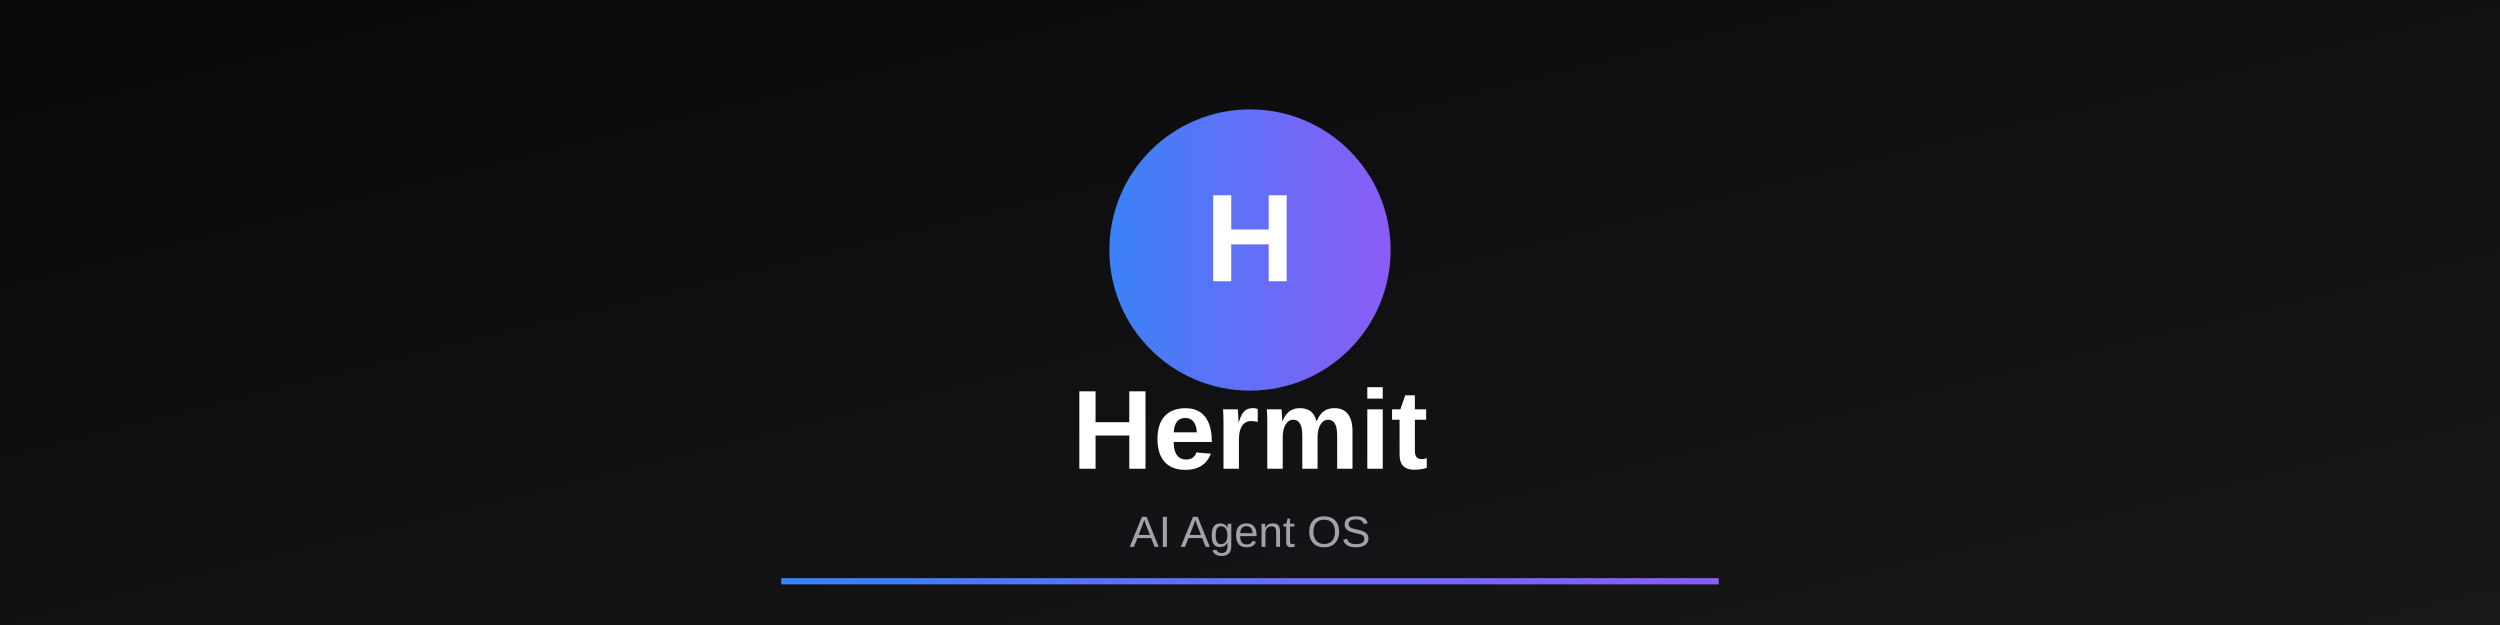
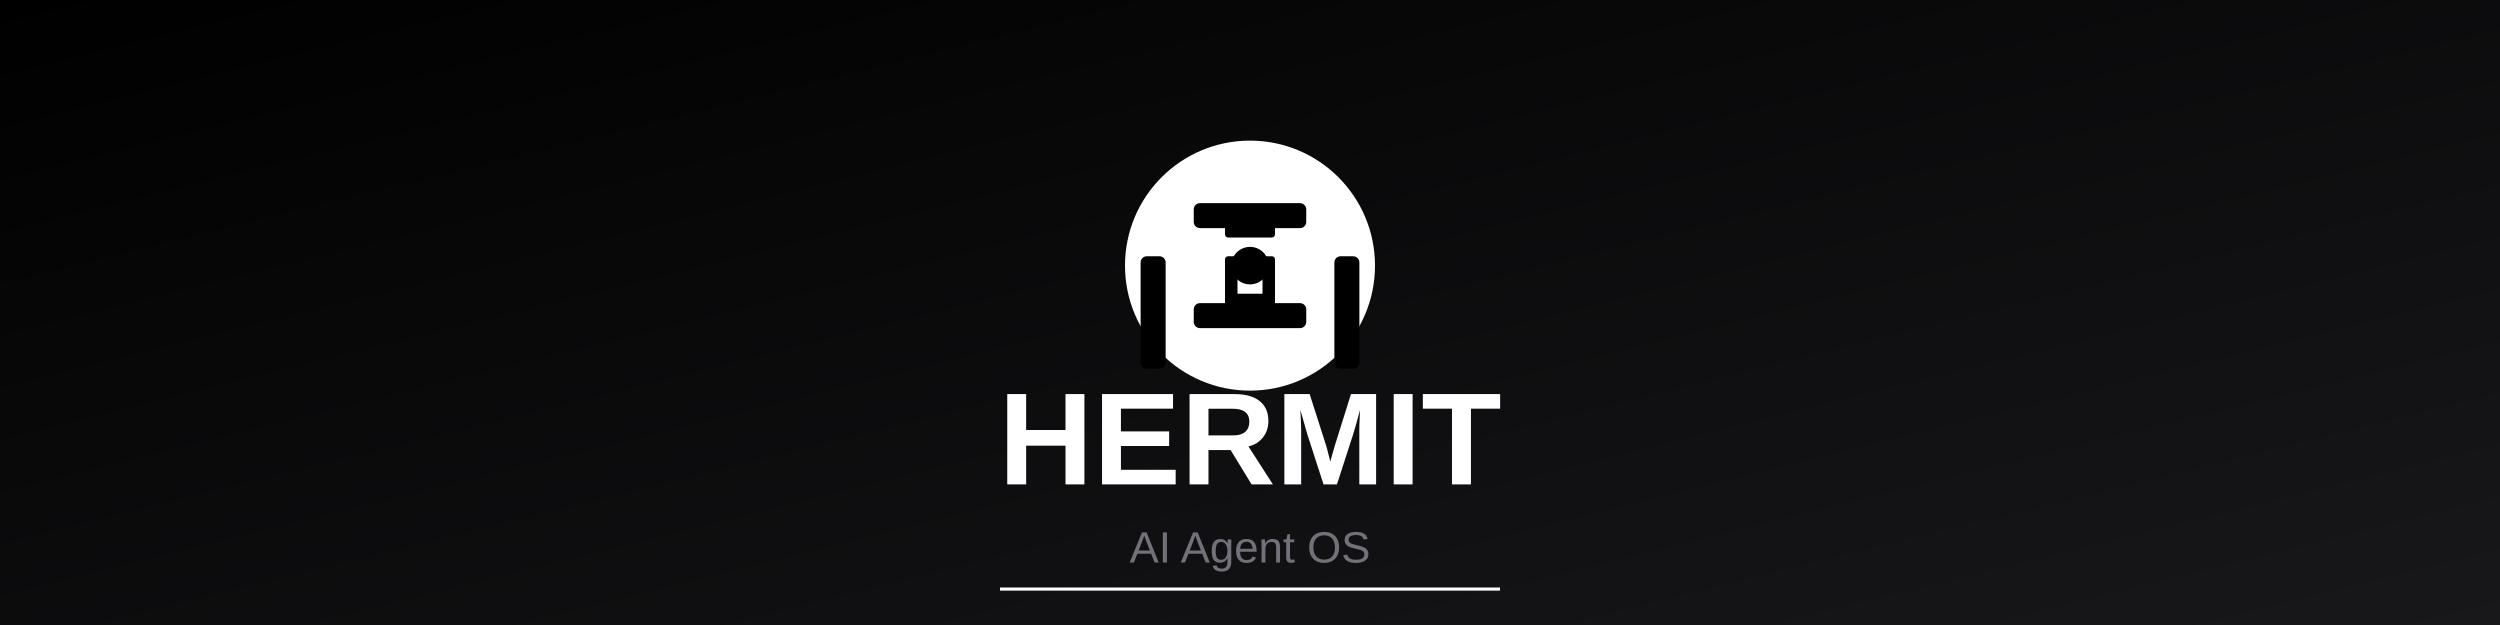
<svg xmlns="http://www.w3.org/2000/svg" viewBox="0 0 800 200">
  <defs>
    <linearGradient id="bg" x1="0%" y1="0%" x2="100%" y2="100%">
-       <stop offset="0%" style="stop-color:#09090b" />
+       <stop offset="0%" style="stop-color:#000000" />
      <stop offset="100%" style="stop-color:#18181b" />
-     </linearGradient>
-     <linearGradient id="accent" x1="0%" y1="0%" x2="100%" y2="0%">
-       <stop offset="0%" style="stop-color:#3b82f6" />
-       <stop offset="100%" style="stop-color:#8b5cf6" />
    </linearGradient>
  </defs>
  <rect width="800" height="200" fill="url(#bg)" />
-   <circle cx="400" cy="80" r="45" fill="url(#accent)" />
-   <text x="400" y="90" text-anchor="middle" font-family="Arial" font-size="40" fill="#fff" font-weight="bold">H</text>
-   <text x="400" y="150" text-anchor="middle" font-family="Arial" font-size="36" fill="#fff" font-weight="bold">Hermit</text>
-   <text x="400" y="175" text-anchor="middle" font-family="Arial" font-size="14" fill="#a1a1aa">AI Agent OS</text>
-   <rect x="250" y="185" width="300" height="2" fill="url(#accent)" />
+   <circle cx="400" cy="85" r="40" fill="#ffffff" />
+   <rect x="382" y="65" width="36" height="8" rx="2" fill="#000000" />
+   <rect x="382" y="97" width="36" height="8" rx="2" fill="#000000" />
+   <rect x="365" y="82" width="8" height="36" rx="2" fill="#000000" />
+   <rect x="427" y="82" width="8" height="36" rx="2" fill="#000000" />
+   <rect x="392" y="72" width="16" height="4" rx="1" fill="#000000" />
+   <rect x="392" y="94" width="16" height="4" rx="1" fill="#000000" />
+   <rect x="392" y="82" width="4" height="16" rx="1" fill="#000000" />
+   <rect x="404" y="82" width="4" height="16" rx="1" fill="#000000" />
+   <circle cx="400" cy="85" r="6" fill="#000000" />
+   <text x="400" y="155" text-anchor="middle" font-family="Arial" font-size="42" fill="#ffffff" font-weight="bold">HERMIT</text>
+   <text x="400" y="180" text-anchor="middle" font-family="Arial" font-size="14" fill="#71717a">AI Agent OS</text>
+   <rect x="320" y="188" width="160" height="1" fill="#ffffff" />
</svg>
